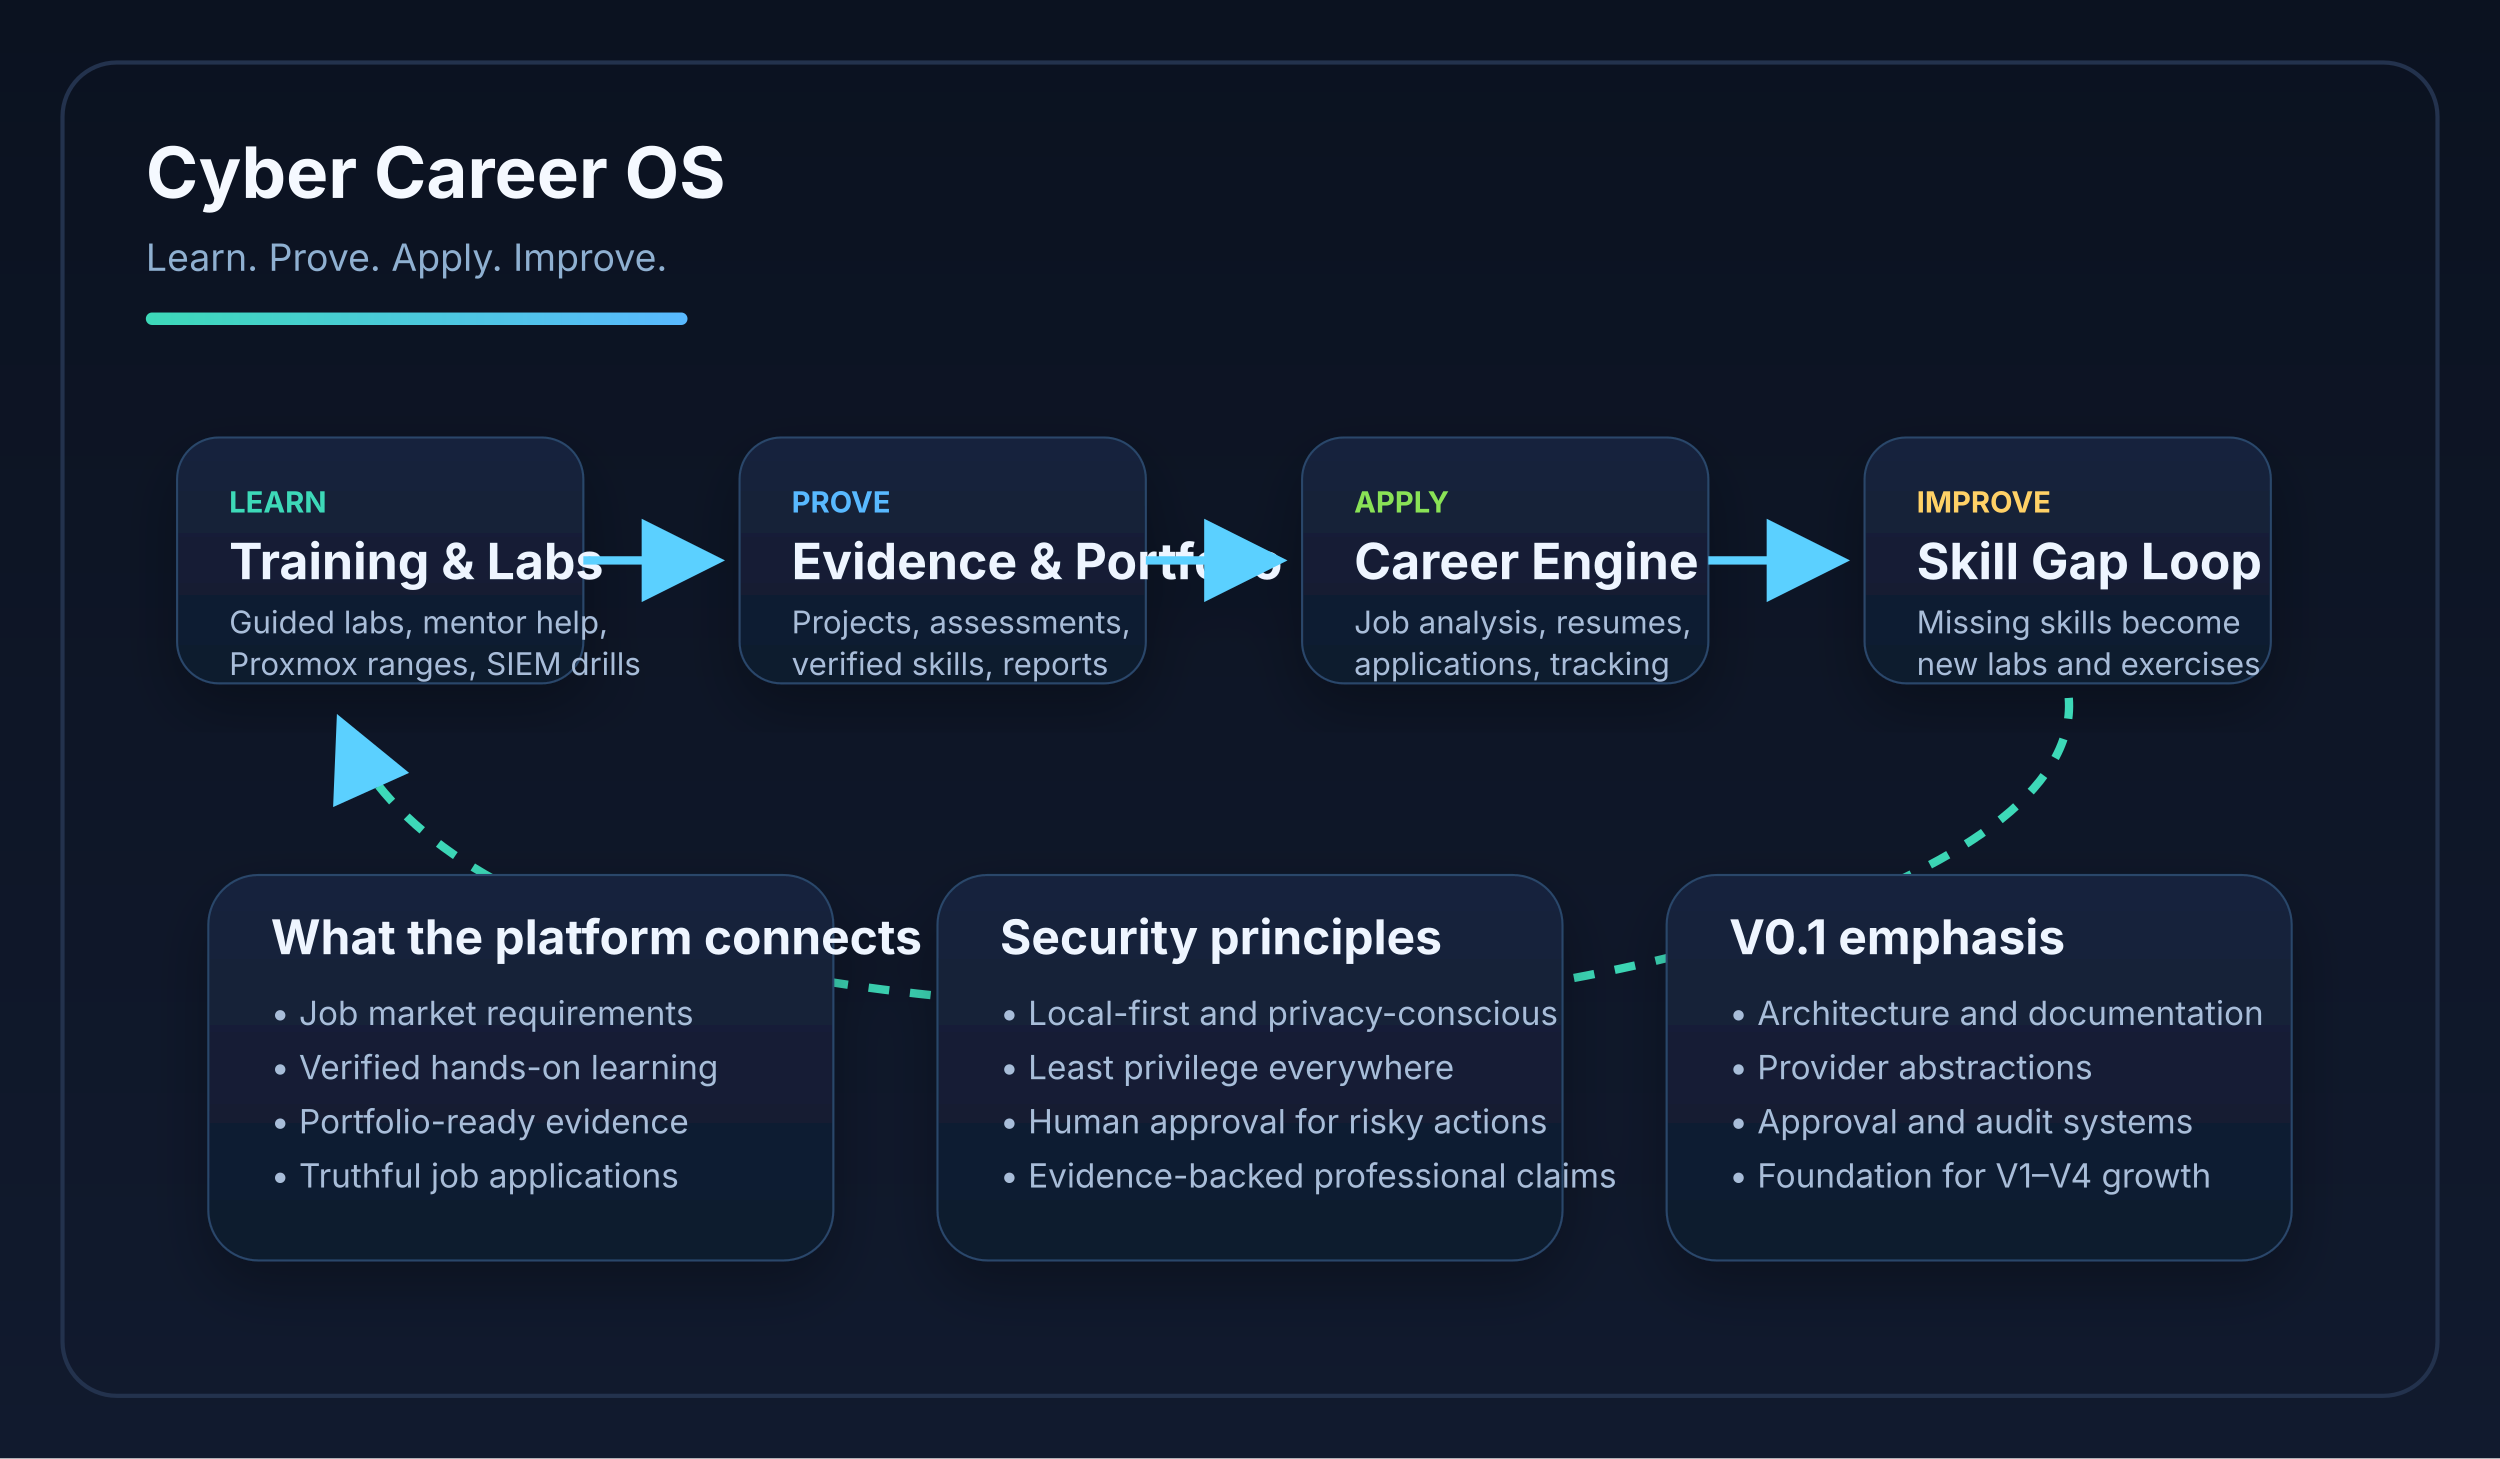
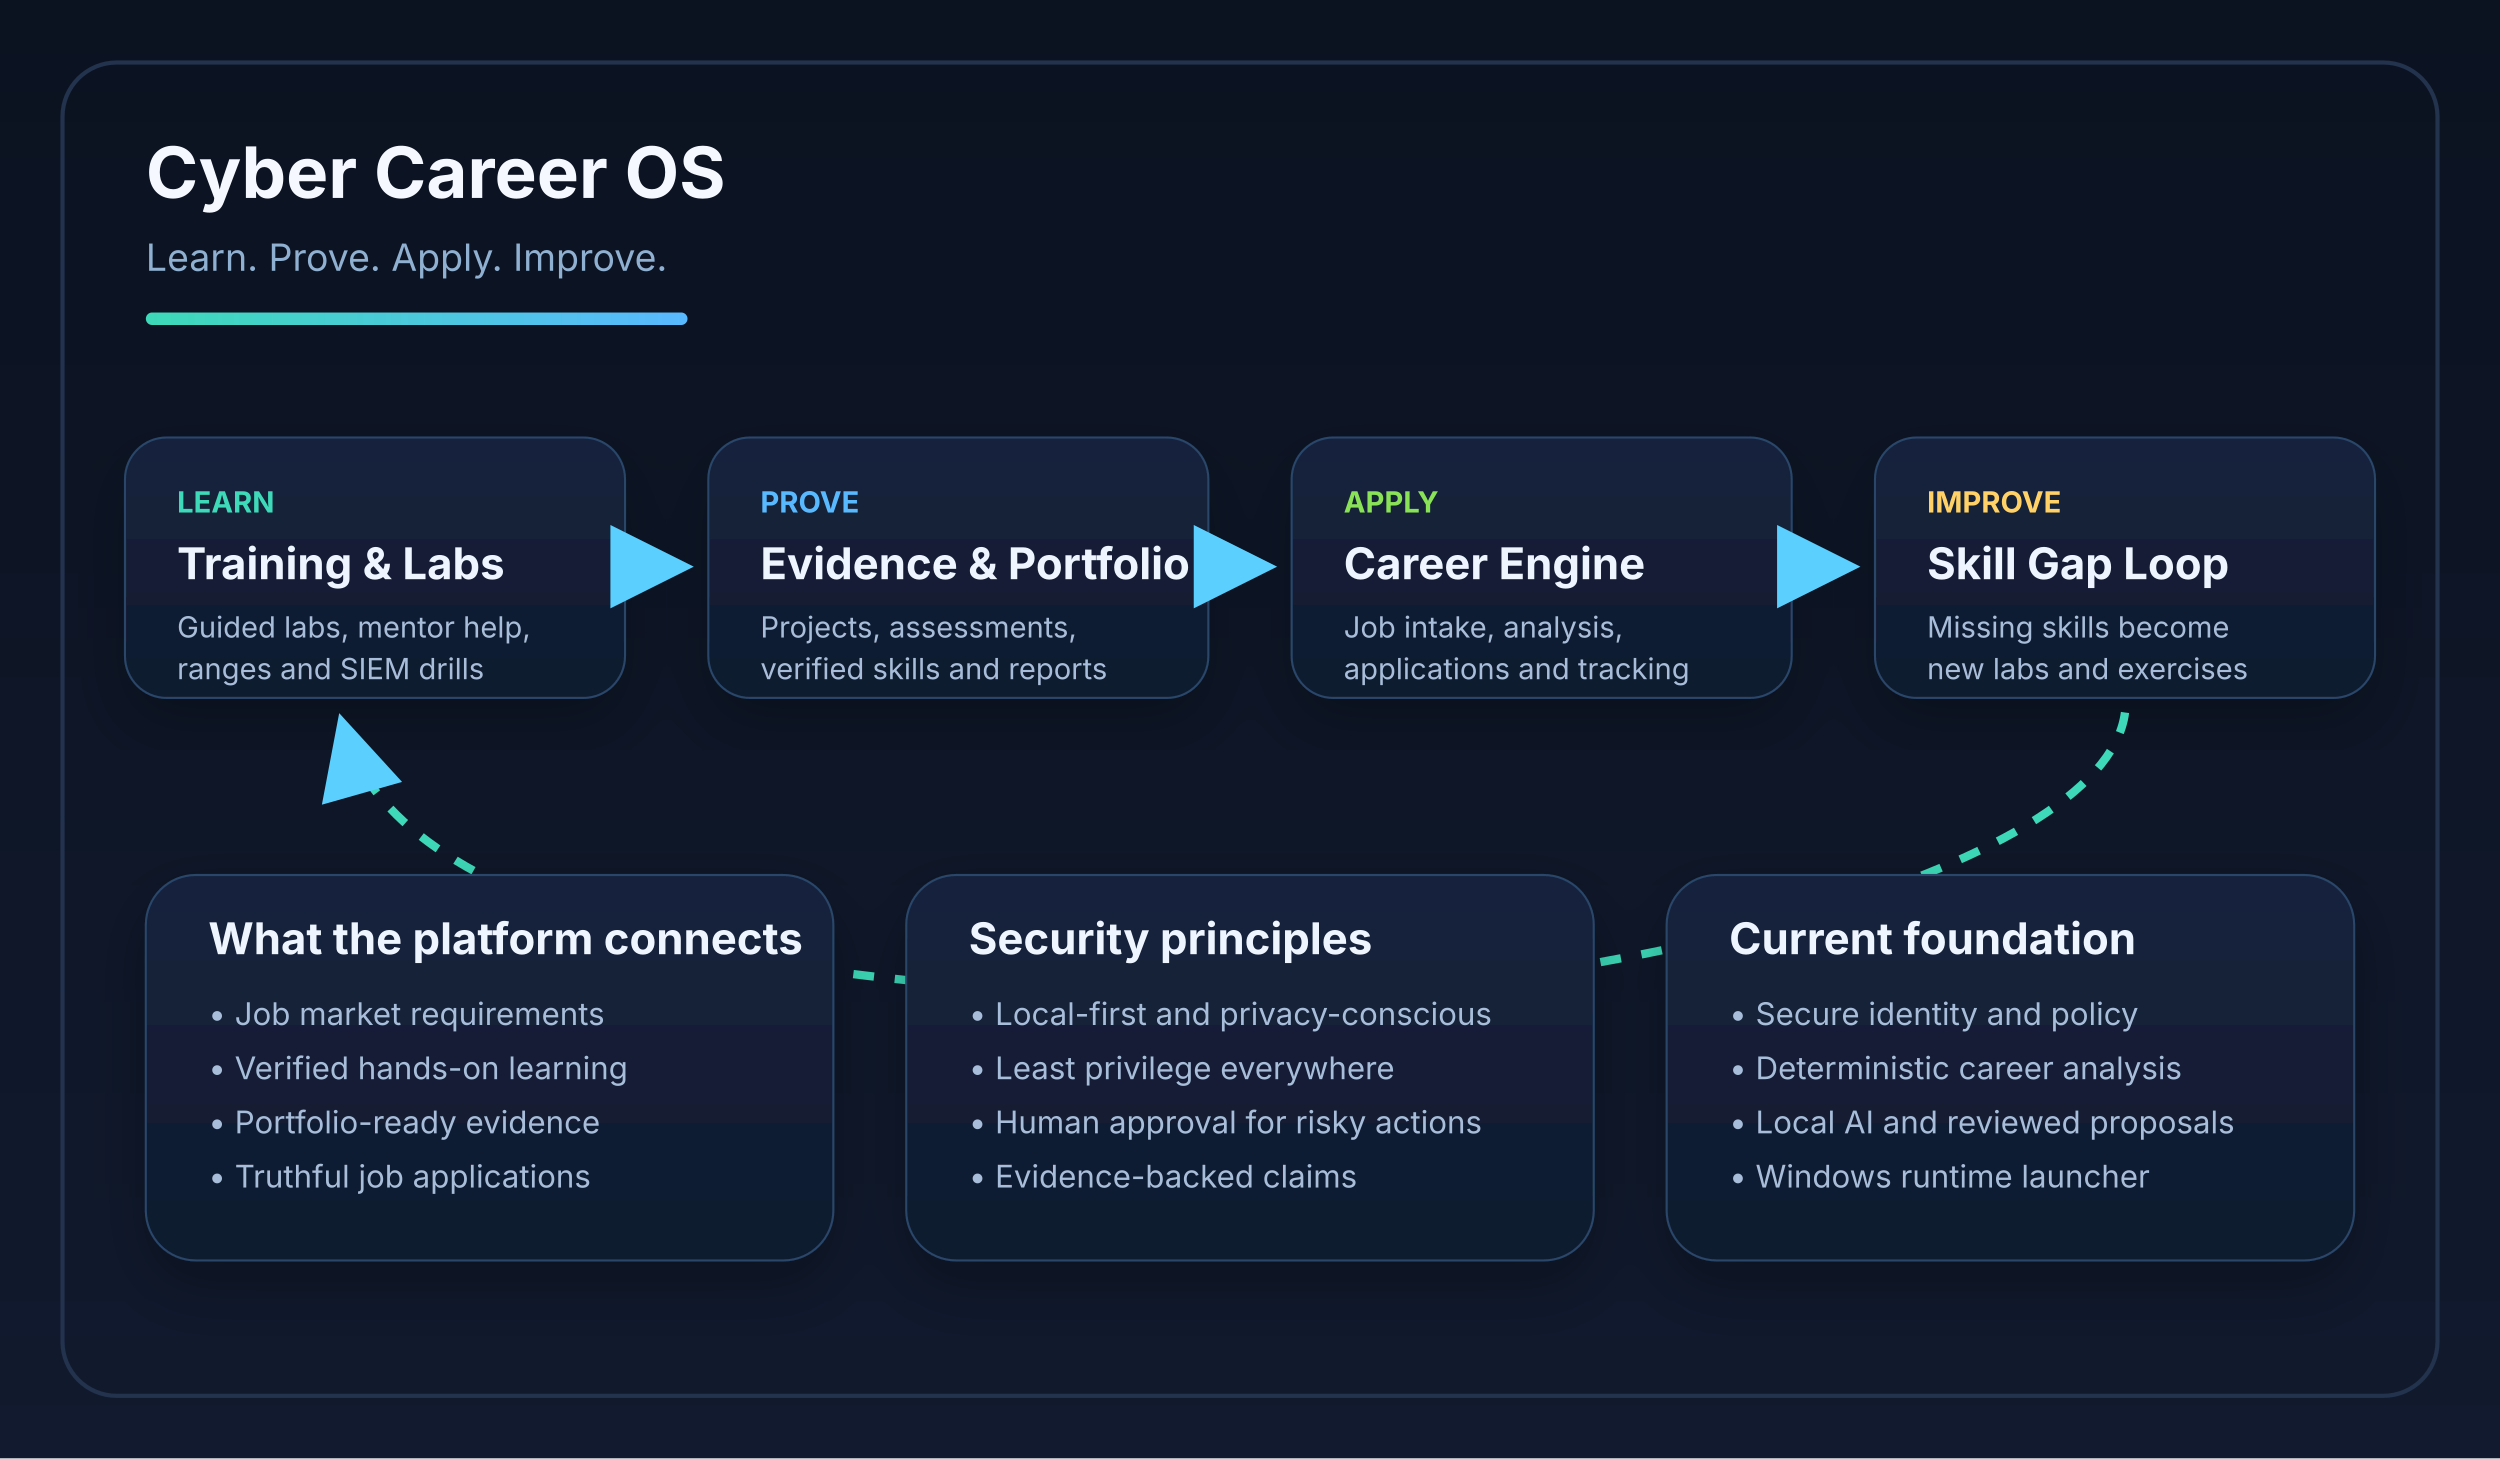
<svg xmlns="http://www.w3.org/2000/svg" width="1200" height="700" viewBox="0 0 1200 700" role="img" aria-labelledby="title desc">
  <defs>
    <linearGradient id="bg" x1="0" y1="0" x2="0" y2="1">
      <stop offset="0%" stop-color="#0b1220" />
      <stop offset="100%" stop-color="#111a2e" />
    </linearGradient>
    <linearGradient id="card" x1="0" y1="0" x2="0" y2="1">
      <stop offset="0%" stop-color="#16233d" />
      <stop offset="100%" stop-color="#0f1a2d" />
    </linearGradient>
    <linearGradient id="accent" x1="0" y1="0" x2="1" y2="0">
      <stop offset="0%" stop-color="#3dd9b8" />
      <stop offset="100%" stop-color="#59b9ff" />
    </linearGradient>
    <filter id="shadow" x="-20%" y="-20%" width="140%" height="140%">
      <feDropShadow dx="0" dy="12" stdDeviation="14" flood-color="#000000" flood-opacity="0.28" />
    </filter>
    <marker id="arrow" markerWidth="10" markerHeight="10" refX="8" refY="5" orient="auto">
      <path d="M0,0 L10,5 L0,10 z" fill="#5bd0ff" />
    </marker>
  </defs>
  <rect width="1200" height="700" fill="url(#bg)" />
  <rect x="30" y="30" width="1140" height="640" rx="26" fill="none" stroke="#23324d" stroke-width="2" />
  <text x="70" y="95" fill="#f5f9ff" font-size="34" font-family="Inter,Segoe UI,Arial,sans-serif" font-weight="700">Cyber Career OS</text>
  <text x="70" y="130" fill="#8fb0d1" font-size="18" font-family="Inter,Segoe UI,Arial,sans-serif">Learn. Prove. Apply. Improve.</text>
  <rect x="70" y="150" width="260" height="6" rx="3" fill="url(#accent)" />
  <g filter="url(#shadow)">
-     <rect x="85" y="210" width="195" height="118" rx="20" fill="url(#card)" stroke="#29466a" />
-     <text x="110" y="246" fill="#3dd9b8" font-size="14" font-family="Inter,Segoe UI,Arial,sans-serif" font-weight="700">LEARN</text>
-     <text x="110" y="278" fill="#eef5ff" font-size="24" font-family="Inter,Segoe UI,Arial,sans-serif" font-weight="700">Training &amp; Labs</text>
-     <text x="110" y="304" fill="#a8bdd9" font-size="15" font-family="Inter,Segoe UI,Arial,sans-serif">Guided labs, mentor help,</text>
-     <text x="110" y="324" fill="#a8bdd9" font-size="15" font-family="Inter,Segoe UI,Arial,sans-serif">Proxmox ranges, SIEM drills</text>
-     <rect x="355" y="210" width="195" height="118" rx="20" fill="url(#card)" stroke="#29466a" />
-     <text x="380" y="246" fill="#59b9ff" font-size="14" font-family="Inter,Segoe UI,Arial,sans-serif" font-weight="700">PROVE</text>
-     <text x="380" y="278" fill="#eef5ff" font-size="24" font-family="Inter,Segoe UI,Arial,sans-serif" font-weight="700">Evidence &amp; Portfolio</text>
-     <text x="380" y="304" fill="#a8bdd9" font-size="15" font-family="Inter,Segoe UI,Arial,sans-serif">Projects, assessments,</text>
-     <text x="380" y="324" fill="#a8bdd9" font-size="15" font-family="Inter,Segoe UI,Arial,sans-serif">verified skills, reports</text>
-     <rect x="625" y="210" width="195" height="118" rx="20" fill="url(#card)" stroke="#29466a" />
-     <text x="650" y="246" fill="#8ae257" font-size="14" font-family="Inter,Segoe UI,Arial,sans-serif" font-weight="700">APPLY</text>
-     <text x="650" y="278" fill="#eef5ff" font-size="24" font-family="Inter,Segoe UI,Arial,sans-serif" font-weight="700">Career Engine</text>
-     <text x="650" y="304" fill="#a8bdd9" font-size="15" font-family="Inter,Segoe UI,Arial,sans-serif">Job analysis, resumes,</text>
-     <text x="650" y="324" fill="#a8bdd9" font-size="15" font-family="Inter,Segoe UI,Arial,sans-serif">applications, tracking</text>
-     <rect x="895" y="210" width="195" height="118" rx="20" fill="url(#card)" stroke="#29466a" />
-     <text x="920" y="246" fill="#ffd166" font-size="14" font-family="Inter,Segoe UI,Arial,sans-serif" font-weight="700">IMPROVE</text>
-     <text x="920" y="278" fill="#eef5ff" font-size="24" font-family="Inter,Segoe UI,Arial,sans-serif" font-weight="700">Skill Gap Loop</text>
-     <text x="920" y="304" fill="#a8bdd9" font-size="15" font-family="Inter,Segoe UI,Arial,sans-serif">Missing skills become</text>
-     <text x="920" y="324" fill="#a8bdd9" font-size="15" font-family="Inter,Segoe UI,Arial,sans-serif">new labs and exercises</text>
+     <rect x="60" y="210" width="240" height="125" rx="20" fill="url(#card)" stroke="#29466a" />
+     <text x="85" y="246" fill="#3dd9b8" font-size="14" font-family="Inter,Segoe UI,Arial,sans-serif" font-weight="700">LEARN</text>
+     <text x="85" y="278" fill="#eef5ff" font-size="21" font-family="Inter,Segoe UI,Arial,sans-serif" font-weight="700">Training &amp; Labs</text>
+     <text x="85" y="306" fill="#a8bdd9" font-size="14" font-family="Inter,Segoe UI,Arial,sans-serif">Guided labs, mentor help,</text>
+     <text x="85" y="326" fill="#a8bdd9" font-size="14" font-family="Inter,Segoe UI,Arial,sans-serif">ranges and SIEM drills</text>
+     <rect x="340" y="210" width="240" height="125" rx="20" fill="url(#card)" stroke="#29466a" />
+     <text x="365" y="246" fill="#59b9ff" font-size="14" font-family="Inter,Segoe UI,Arial,sans-serif" font-weight="700">PROVE</text>
+     <text x="365" y="278" fill="#eef5ff" font-size="21" font-family="Inter,Segoe UI,Arial,sans-serif" font-weight="700">Evidence &amp; Portfolio</text>
+     <text x="365" y="306" fill="#a8bdd9" font-size="14" font-family="Inter,Segoe UI,Arial,sans-serif">Projects, assessments,</text>
+     <text x="365" y="326" fill="#a8bdd9" font-size="14" font-family="Inter,Segoe UI,Arial,sans-serif">verified skills and reports</text>
+     <rect x="620" y="210" width="240" height="125" rx="20" fill="url(#card)" stroke="#29466a" />
+     <text x="645" y="246" fill="#8ae257" font-size="14" font-family="Inter,Segoe UI,Arial,sans-serif" font-weight="700">APPLY</text>
+     <text x="645" y="278" fill="#eef5ff" font-size="21" font-family="Inter,Segoe UI,Arial,sans-serif" font-weight="700">Career Engine</text>
+     <text x="645" y="306" fill="#a8bdd9" font-size="14" font-family="Inter,Segoe UI,Arial,sans-serif">Job intake, analysis,</text>
+     <text x="645" y="326" fill="#a8bdd9" font-size="14" font-family="Inter,Segoe UI,Arial,sans-serif">applications and tracking</text>
+     <rect x="900" y="210" width="240" height="125" rx="20" fill="url(#card)" stroke="#29466a" />
+     <text x="925" y="246" fill="#ffd166" font-size="14" font-family="Inter,Segoe UI,Arial,sans-serif" font-weight="700">IMPROVE</text>
+     <text x="925" y="278" fill="#eef5ff" font-size="21" font-family="Inter,Segoe UI,Arial,sans-serif" font-weight="700">Skill Gap Loop</text>
+     <text x="925" y="306" fill="#a8bdd9" font-size="14" font-family="Inter,Segoe UI,Arial,sans-serif">Missing skills become</text>
+     <text x="925" y="326" fill="#a8bdd9" font-size="14" font-family="Inter,Segoe UI,Arial,sans-serif">new labs and exercises</text>
  </g>
-   <path d="M280 269 H340" stroke="#5bd0ff" stroke-width="4" fill="none" marker-end="url(#arrow)" />
-   <path d="M550 269 H610" stroke="#5bd0ff" stroke-width="4" fill="none" marker-end="url(#arrow)" />
-   <path d="M820 269 H880" stroke="#5bd0ff" stroke-width="4" fill="none" marker-end="url(#arrow)" />
-   <path d="M993 335 C1000 425 755 485 600 485 C390 485 210 450 165 350" stroke="#3dd9b8" stroke-width="4" fill="none" stroke-dasharray="10 10" marker-end="url(#arrow)" />
+   <path d="M300 272 H325" stroke="#5bd0ff" stroke-width="4" fill="none" marker-end="url(#arrow)" />
+   <path d="M580 272 H605" stroke="#5bd0ff" stroke-width="4" fill="none" marker-end="url(#arrow)" />
+   <path d="M860 272 H885" stroke="#5bd0ff" stroke-width="4" fill="none" marker-end="url(#arrow)" />
+   <path d="M1020 342 C1010 420 760 478 600 478 C360 478 190 438 165 350" stroke="#3dd9b8" stroke-width="4" fill="none" stroke-dasharray="10 10" marker-end="url(#arrow)" />
  <g filter="url(#shadow)">
-     <rect x="100" y="420" width="300" height="185" rx="24" fill="url(#card)" stroke="#29466a" />
-     <text x="130" y="458" fill="#eef5ff" font-size="23" font-family="Inter,Segoe UI,Arial,sans-serif" font-weight="700">What the platform connects</text>
-     <text x="130" y="492" fill="#a8bdd9" font-size="16" font-family="Inter,Segoe UI,Arial,sans-serif">• Job market requirements</text>
-     <text x="130" y="518" fill="#a8bdd9" font-size="16" font-family="Inter,Segoe UI,Arial,sans-serif">• Verified hands-on learning</text>
-     <text x="130" y="544" fill="#a8bdd9" font-size="16" font-family="Inter,Segoe UI,Arial,sans-serif">• Portfolio-ready evidence</text>
-     <text x="130" y="570" fill="#a8bdd9" font-size="16" font-family="Inter,Segoe UI,Arial,sans-serif">• Truthful job applications</text>
-     <rect x="450" y="420" width="300" height="185" rx="24" fill="url(#card)" stroke="#29466a" />
-     <text x="480" y="458" fill="#eef5ff" font-size="23" font-family="Inter,Segoe UI,Arial,sans-serif" font-weight="700">Security principles</text>
-     <text x="480" y="492" fill="#a8bdd9" font-size="16" font-family="Inter,Segoe UI,Arial,sans-serif">• Local-first and privacy-conscious</text>
-     <text x="480" y="518" fill="#a8bdd9" font-size="16" font-family="Inter,Segoe UI,Arial,sans-serif">• Least privilege everywhere</text>
-     <text x="480" y="544" fill="#a8bdd9" font-size="16" font-family="Inter,Segoe UI,Arial,sans-serif">• Human approval for risky actions</text>
-     <text x="480" y="570" fill="#a8bdd9" font-size="16" font-family="Inter,Segoe UI,Arial,sans-serif">• Evidence-backed professional claims</text>
-     <rect x="800" y="420" width="300" height="185" rx="24" fill="url(#card)" stroke="#29466a" />
-     <text x="830" y="458" fill="#eef5ff" font-size="23" font-family="Inter,Segoe UI,Arial,sans-serif" font-weight="700">V0.1 emphasis</text>
-     <text x="830" y="492" fill="#a8bdd9" font-size="16" font-family="Inter,Segoe UI,Arial,sans-serif">• Architecture and documentation</text>
-     <text x="830" y="518" fill="#a8bdd9" font-size="16" font-family="Inter,Segoe UI,Arial,sans-serif">• Provider abstractions</text>
-     <text x="830" y="544" fill="#a8bdd9" font-size="16" font-family="Inter,Segoe UI,Arial,sans-serif">• Approval and audit systems</text>
-     <text x="830" y="570" fill="#a8bdd9" font-size="16" font-family="Inter,Segoe UI,Arial,sans-serif">• Foundation for V1–V4 growth</text>
+     <rect x="70" y="420" width="330" height="185" rx="24" fill="url(#card)" stroke="#29466a" />
+     <text x="100" y="458" fill="#eef5ff" font-size="21" font-family="Inter,Segoe UI,Arial,sans-serif" font-weight="700">What the platform connects</text>
+     <text x="100" y="492" fill="#a8bdd9" font-size="15" font-family="Inter,Segoe UI,Arial,sans-serif">• Job market requirements</text>
+     <text x="100" y="518" fill="#a8bdd9" font-size="15" font-family="Inter,Segoe UI,Arial,sans-serif">• Verified hands-on learning</text>
+     <text x="100" y="544" fill="#a8bdd9" font-size="15" font-family="Inter,Segoe UI,Arial,sans-serif">• Portfolio-ready evidence</text>
+     <text x="100" y="570" fill="#a8bdd9" font-size="15" font-family="Inter,Segoe UI,Arial,sans-serif">• Truthful job applications</text>
+     <rect x="435" y="420" width="330" height="185" rx="24" fill="url(#card)" stroke="#29466a" />
+     <text x="465" y="458" fill="#eef5ff" font-size="21" font-family="Inter,Segoe UI,Arial,sans-serif" font-weight="700">Security principles</text>
+     <text x="465" y="492" fill="#a8bdd9" font-size="15" font-family="Inter,Segoe UI,Arial,sans-serif">• Local-first and privacy-conscious</text>
+     <text x="465" y="518" fill="#a8bdd9" font-size="15" font-family="Inter,Segoe UI,Arial,sans-serif">• Least privilege everywhere</text>
+     <text x="465" y="544" fill="#a8bdd9" font-size="15" font-family="Inter,Segoe UI,Arial,sans-serif">• Human approval for risky actions</text>
+     <text x="465" y="570" fill="#a8bdd9" font-size="15" font-family="Inter,Segoe UI,Arial,sans-serif">• Evidence-backed claims</text>
+     <rect x="800" y="420" width="330" height="185" rx="24" fill="url(#card)" stroke="#29466a" />
+     <text x="830" y="458" fill="#eef5ff" font-size="21" font-family="Inter,Segoe UI,Arial,sans-serif" font-weight="700">Current foundation</text>
+     <text x="830" y="492" fill="#a8bdd9" font-size="15" font-family="Inter,Segoe UI,Arial,sans-serif">• Secure identity and policy</text>
+     <text x="830" y="518" fill="#a8bdd9" font-size="15" font-family="Inter,Segoe UI,Arial,sans-serif">• Deterministic career analysis</text>
+     <text x="830" y="544" fill="#a8bdd9" font-size="15" font-family="Inter,Segoe UI,Arial,sans-serif">• Local AI and reviewed proposals</text>
+     <text x="830" y="570" fill="#a8bdd9" font-size="15" font-family="Inter,Segoe UI,Arial,sans-serif">• Windows runtime launcher</text>
  </g>
</svg>
